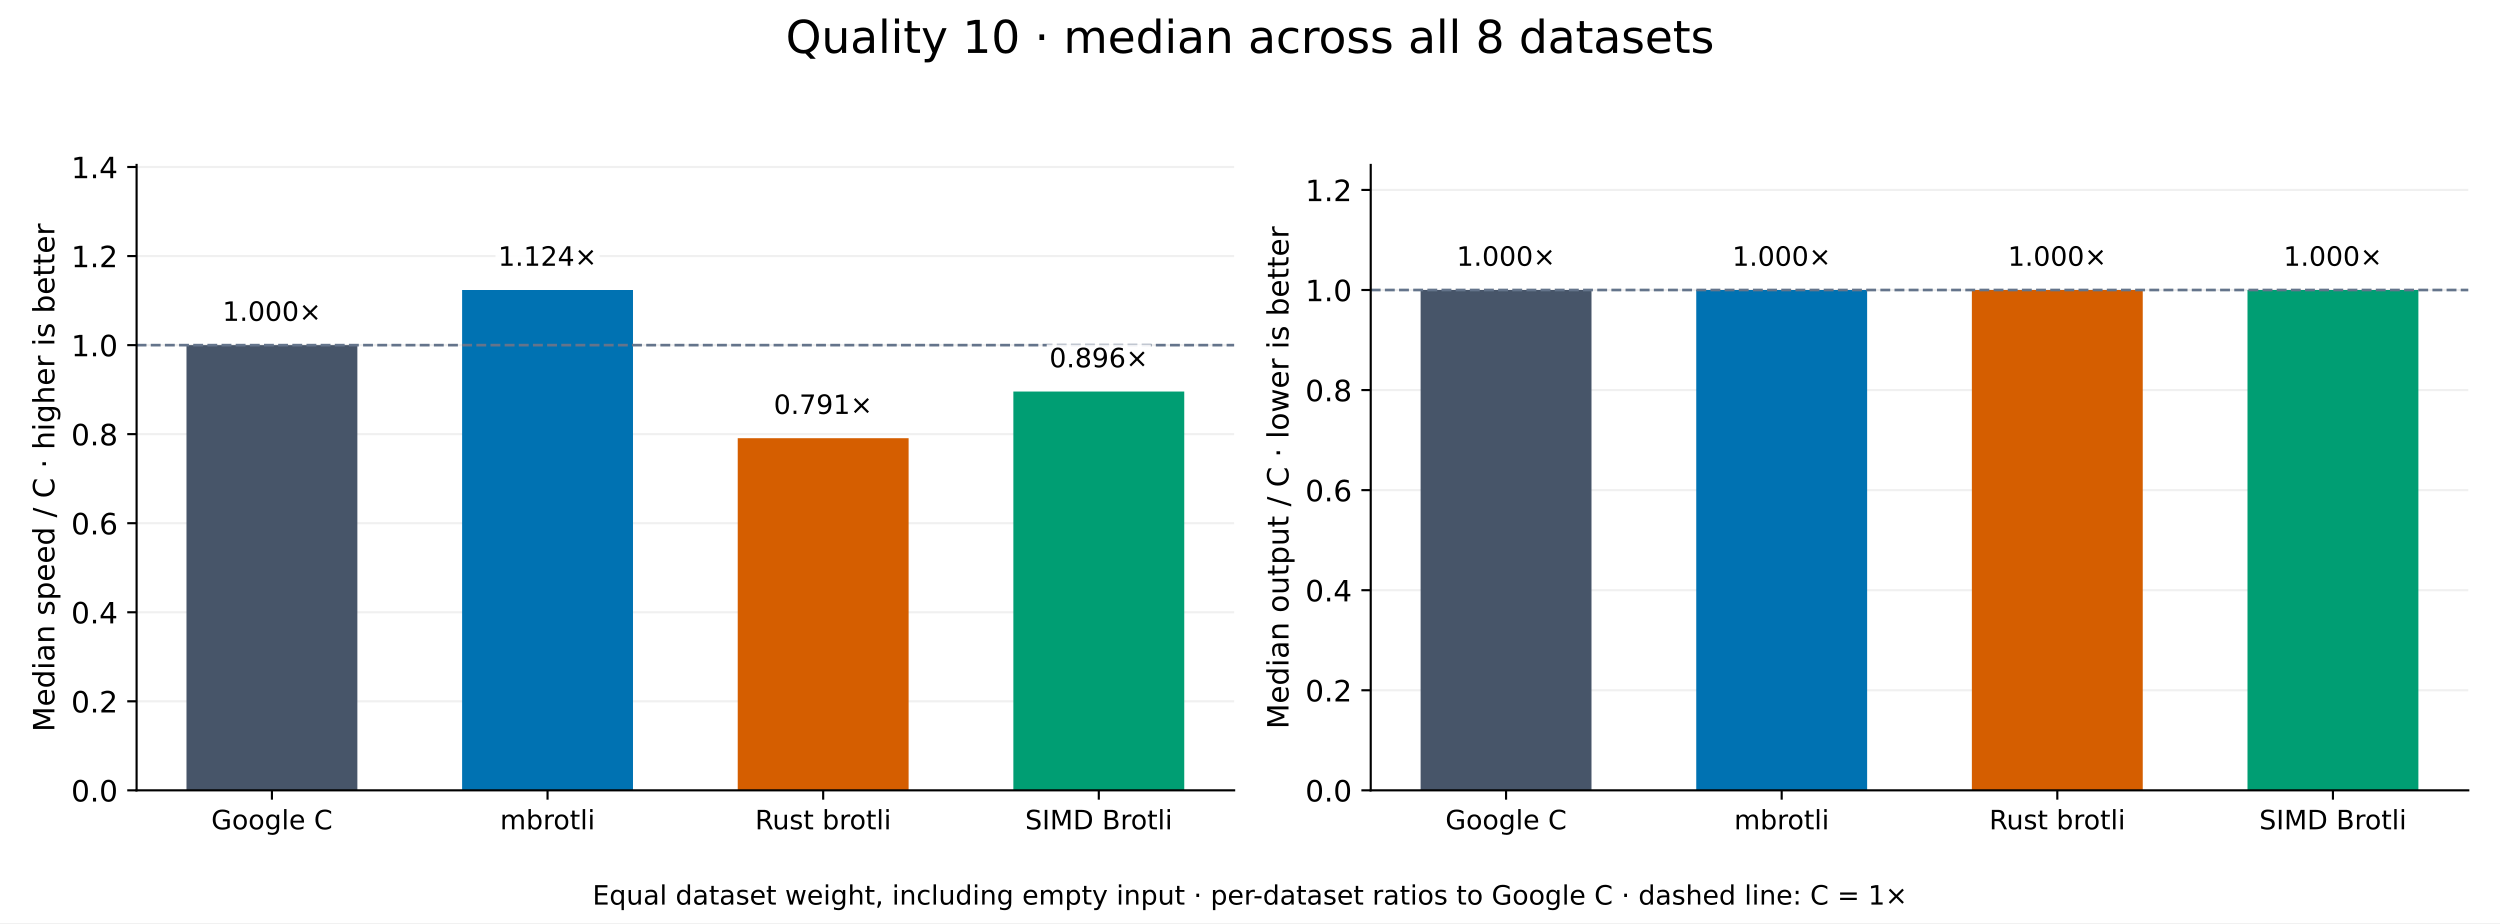
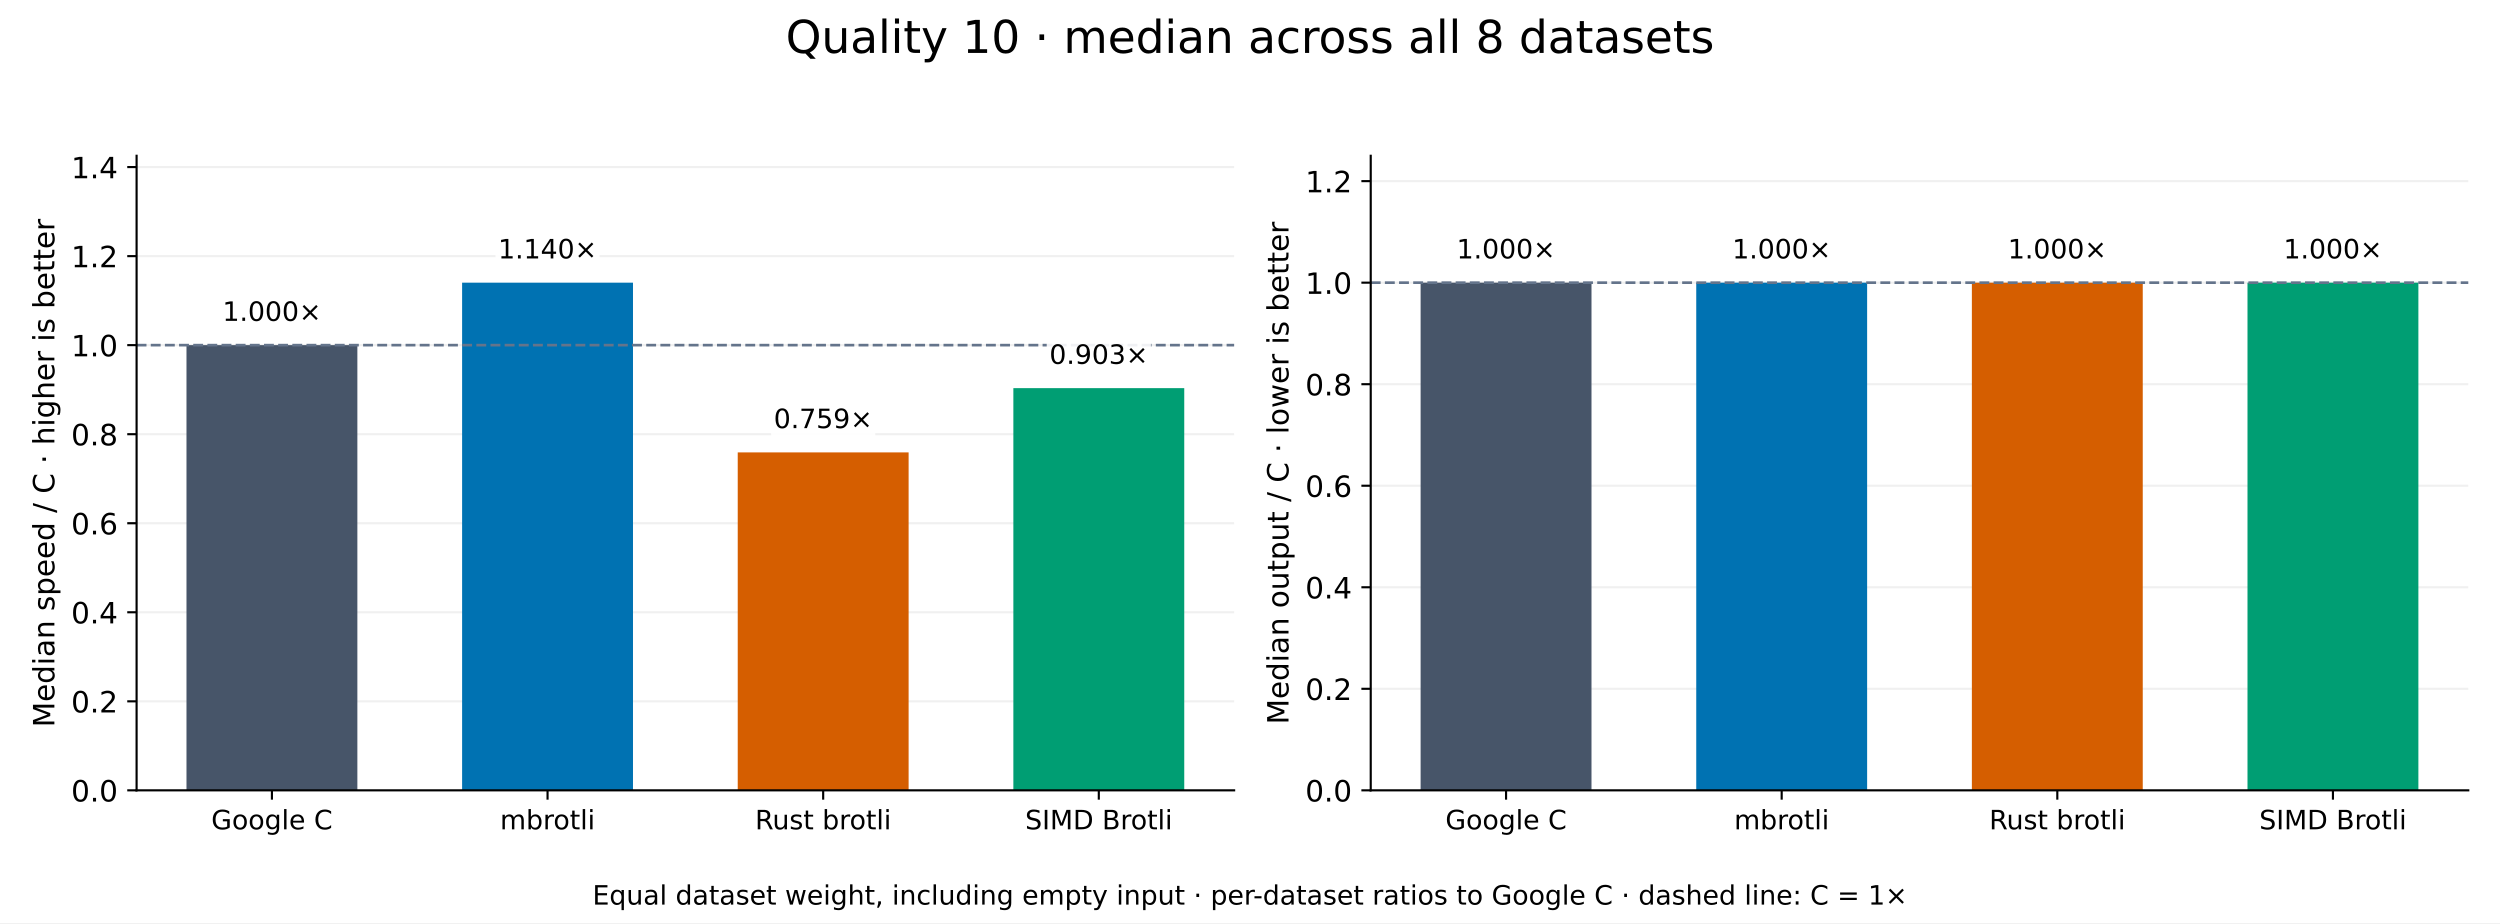
<svg xmlns="http://www.w3.org/2000/svg" xmlns:xlink="http://www.w3.org/1999/xlink" width="936pt" height="345.6pt" viewBox="0 0 936 345.6" version="1.1">
  <defs>
    <style type="text/css">*{stroke-linejoin: round; stroke-linecap: butt}</style>
  </defs>
  <g id="figure_1">
    <g id="patch_1">
      <path d="M 0 345.6 L 936 345.6 L 936 0 L 0 0 z " style="fill: #ffffff" />
    </g>
    <g id="axes_1">
      <g id="patch_2">
-         <path d="M 51.14 295.904 L 462.06 295.904 L 462.06 61.753 L 51.14 61.753 z " style="fill: #ffffff" />
+         <path d="M 51.14 295.904 L 462.06 295.904 L 462.06 58.32 L 51.14 58.32 z " style="fill: #ffffff" />
      </g>
      <g id="matplotlib.axis_1">
        <g id="xtick_1">
          <g id="line2d_1">
            <defs>
              <path id="m98f23d96c9" d="M 0 0 L 0 3.5 " style="stroke: #000000; stroke-width: 0.8" />
            </defs>
            <g>
              <use xlink:href="#m98f23d96c9" x="101.808" y="295.904" style="stroke: #000000; stroke-width: 0.8" />
            </g>
          </g>
          <g id="text_1">
            <text style="font-size: 10px; font-family: 'DejaVu Sans', 'Bitstream Vera Sans', 'Computer Modern Sans Serif', 'Lucida Grande', 'Verdana', 'Geneva', 'Lucid', 'Arial', 'Helvetica', 'Avant Garde', sans-serif; text-anchor: middle" x="101.808" y="310.502" transform="rotate(-0 101.8084 310.5024)">Google C</text>
          </g>
        </g>
        <g id="xtick_2">
          <g id="line2d_2">
            <g>
              <use xlink:href="#m98f23d96c9" x="205.003" y="295.904" style="stroke: #000000; stroke-width: 0.8" />
            </g>
          </g>
          <g id="text_2">
            <text style="font-size: 10px; font-family: 'DejaVu Sans', 'Bitstream Vera Sans', 'Computer Modern Sans Serif', 'Lucida Grande', 'Verdana', 'Geneva', 'Lucid', 'Arial', 'Helvetica', 'Avant Garde', sans-serif; text-anchor: middle" x="205.003" y="310.502" transform="rotate(-0 205.0028 310.5024)">mbrotli</text>
          </g>
        </g>
        <g id="xtick_3">
          <g id="line2d_3">
            <g>
              <use xlink:href="#m98f23d96c9" x="308.197" y="295.904" style="stroke: #000000; stroke-width: 0.8" />
            </g>
          </g>
          <g id="text_3">
            <text style="font-size: 10px; font-family: 'DejaVu Sans', 'Bitstream Vera Sans', 'Computer Modern Sans Serif', 'Lucida Grande', 'Verdana', 'Geneva', 'Lucid', 'Arial', 'Helvetica', 'Avant Garde', sans-serif; text-anchor: middle" x="308.197" y="310.502" transform="rotate(-0 308.1972 310.5024)">Rust brotli</text>
          </g>
        </g>
        <g id="xtick_4">
          <g id="line2d_4">
            <g>
              <use xlink:href="#m98f23d96c9" x="411.392" y="295.904" style="stroke: #000000; stroke-width: 0.8" />
            </g>
          </g>
          <g id="text_4">
            <text style="font-size: 10px; font-family: 'DejaVu Sans', 'Bitstream Vera Sans', 'Computer Modern Sans Serif', 'Lucida Grande', 'Verdana', 'Geneva', 'Lucid', 'Arial', 'Helvetica', 'Avant Garde', sans-serif; text-anchor: middle" x="411.392" y="310.502" transform="rotate(-0 411.3916 310.5024)">SIMD Brotli</text>
          </g>
        </g>
      </g>
      <g id="matplotlib.axis_2">
        <g id="ytick_1">
          <g id="line2d_5">
-             <path d="M 51.14 295.904 L 462.06 295.904 " clip-path="url(#p118f7af1b6)" style="fill: none; stroke: #b0b0b0; stroke-opacity: 0.18; stroke-width: 0.8; stroke-linecap: square" />
+             <path d="M 51.14 295.904 L 462.06 295.904 " clip-path="url(#p4ff7a56950)" style="fill: none; stroke: #b0b0b0; stroke-opacity: 0.18; stroke-width: 0.8; stroke-linecap: square" />
          </g>
          <g id="line2d_6">
            <defs>
              <path id="m8744dde736" d="M 0 0 L -3.5 0 " style="stroke: #000000; stroke-width: 0.8" />
            </defs>
            <g>
              <use xlink:href="#m8744dde736" x="51.14" y="295.904" style="stroke: #000000; stroke-width: 0.8" />
            </g>
          </g>
          <g id="text_5">
            <text style="font-size: 11px; font-family: 'DejaVu Sans', 'Bitstream Vera Sans', 'Computer Modern Sans Serif', 'Lucida Grande', 'Verdana', 'Geneva', 'Lucid', 'Arial', 'Helvetica', 'Avant Garde', sans-serif; text-anchor: end" x="44.14" y="300.083" transform="rotate(-0 44.14 300.0831)">0.0</text>
          </g>
        </g>
        <g id="ytick_2">
          <g id="line2d_7">
-             <path d="M 51.14 262.565 L 462.06 262.565 " clip-path="url(#p118f7af1b6)" style="fill: none; stroke: #b0b0b0; stroke-opacity: 0.18; stroke-width: 0.8; stroke-linecap: square" />
+             <path d="M 51.14 262.569 L 462.06 262.569 " clip-path="url(#p4ff7a56950)" style="fill: none; stroke: #b0b0b0; stroke-opacity: 0.18; stroke-width: 0.8; stroke-linecap: square" />
          </g>
          <g id="line2d_8">
            <g>
-               <use xlink:href="#m8744dde736" x="51.14" y="262.565" style="stroke: #000000; stroke-width: 0.8" />
+               <use xlink:href="#m8744dde736" x="51.14" y="262.569" style="stroke: #000000; stroke-width: 0.8" />
            </g>
          </g>
          <g id="text_6">
-             <text style="font-size: 11px; font-family: 'DejaVu Sans', 'Bitstream Vera Sans', 'Computer Modern Sans Serif', 'Lucida Grande', 'Verdana', 'Geneva', 'Lucid', 'Arial', 'Helvetica', 'Avant Garde', sans-serif; text-anchor: end" x="44.14" y="266.744" transform="rotate(-0 44.14 266.7445)">0.2</text>
+             <text style="font-size: 11px; font-family: 'DejaVu Sans', 'Bitstream Vera Sans', 'Computer Modern Sans Serif', 'Lucida Grande', 'Verdana', 'Geneva', 'Lucid', 'Arial', 'Helvetica', 'Avant Garde', sans-serif; text-anchor: end" x="44.14" y="266.748" transform="rotate(-0 44.14 266.7477)">0.2</text>
          </g>
        </g>
        <g id="ytick_3">
          <g id="line2d_9">
-             <path d="M 51.14 229.227 L 462.06 229.227 " clip-path="url(#p118f7af1b6)" style="fill: none; stroke: #b0b0b0; stroke-opacity: 0.18; stroke-width: 0.8; stroke-linecap: square" />
+             <path d="M 51.14 229.233 L 462.06 229.233 " clip-path="url(#p4ff7a56950)" style="fill: none; stroke: #b0b0b0; stroke-opacity: 0.18; stroke-width: 0.8; stroke-linecap: square" />
          </g>
          <g id="line2d_10">
            <g>
-               <use xlink:href="#m8744dde736" x="51.14" y="229.227" style="stroke: #000000; stroke-width: 0.8" />
+               <use xlink:href="#m8744dde736" x="51.14" y="229.233" style="stroke: #000000; stroke-width: 0.8" />
            </g>
          </g>
          <g id="text_7">
-             <text style="font-size: 11px; font-family: 'DejaVu Sans', 'Bitstream Vera Sans', 'Computer Modern Sans Serif', 'Lucida Grande', 'Verdana', 'Geneva', 'Lucid', 'Arial', 'Helvetica', 'Avant Garde', sans-serif; text-anchor: end" x="44.14" y="233.406" transform="rotate(-0 44.14 233.4058)">0.4</text>
+             <text style="font-size: 11px; font-family: 'DejaVu Sans', 'Bitstream Vera Sans', 'Computer Modern Sans Serif', 'Lucida Grande', 'Verdana', 'Geneva', 'Lucid', 'Arial', 'Helvetica', 'Avant Garde', sans-serif; text-anchor: end" x="44.14" y="233.412" transform="rotate(-0 44.14 233.4122)">0.4</text>
          </g>
        </g>
        <g id="ytick_4">
          <g id="line2d_11">
-             <path d="M 51.14 195.888 L 462.06 195.888 " clip-path="url(#p118f7af1b6)" style="fill: none; stroke: #b0b0b0; stroke-opacity: 0.18; stroke-width: 0.8; stroke-linecap: square" />
+             <path d="M 51.14 195.898 L 462.06 195.898 " clip-path="url(#p4ff7a56950)" style="fill: none; stroke: #b0b0b0; stroke-opacity: 0.18; stroke-width: 0.8; stroke-linecap: square" />
          </g>
          <g id="line2d_12">
            <g>
-               <use xlink:href="#m8744dde736" x="51.14" y="195.888" style="stroke: #000000; stroke-width: 0.8" />
+               <use xlink:href="#m8744dde736" x="51.14" y="195.898" style="stroke: #000000; stroke-width: 0.8" />
            </g>
          </g>
          <g id="text_8">
-             <text style="font-size: 11px; font-family: 'DejaVu Sans', 'Bitstream Vera Sans', 'Computer Modern Sans Serif', 'Lucida Grande', 'Verdana', 'Geneva', 'Lucid', 'Arial', 'Helvetica', 'Avant Garde', sans-serif; text-anchor: end" x="44.14" y="200.067" transform="rotate(-0 44.14 200.0672)">0.6</text>
+             <text style="font-size: 11px; font-family: 'DejaVu Sans', 'Bitstream Vera Sans', 'Computer Modern Sans Serif', 'Lucida Grande', 'Verdana', 'Geneva', 'Lucid', 'Arial', 'Helvetica', 'Avant Garde', sans-serif; text-anchor: end" x="44.14" y="200.077" transform="rotate(-0 44.14 200.0768)">0.6</text>
          </g>
        </g>
        <g id="ytick_5">
          <g id="line2d_13">
-             <path d="M 51.14 162.549 L 462.06 162.549 " clip-path="url(#p118f7af1b6)" style="fill: none; stroke: #b0b0b0; stroke-opacity: 0.18; stroke-width: 0.8; stroke-linecap: square" />
+             <path d="M 51.14 162.562 L 462.06 162.562 " clip-path="url(#p4ff7a56950)" style="fill: none; stroke: #b0b0b0; stroke-opacity: 0.18; stroke-width: 0.8; stroke-linecap: square" />
          </g>
          <g id="line2d_14">
            <g>
-               <use xlink:href="#m8744dde736" x="51.14" y="162.549" style="stroke: #000000; stroke-width: 0.8" />
+               <use xlink:href="#m8744dde736" x="51.14" y="162.562" style="stroke: #000000; stroke-width: 0.8" />
            </g>
          </g>
          <g id="text_9">
-             <text style="font-size: 11px; font-family: 'DejaVu Sans', 'Bitstream Vera Sans', 'Computer Modern Sans Serif', 'Lucida Grande', 'Verdana', 'Geneva', 'Lucid', 'Arial', 'Helvetica', 'Avant Garde', sans-serif; text-anchor: end" x="44.14" y="166.729" transform="rotate(-0 44.14 166.7285)">0.8</text>
+             <text style="font-size: 11px; font-family: 'DejaVu Sans', 'Bitstream Vera Sans', 'Computer Modern Sans Serif', 'Lucida Grande', 'Verdana', 'Geneva', 'Lucid', 'Arial', 'Helvetica', 'Avant Garde', sans-serif; text-anchor: end" x="44.14" y="166.741" transform="rotate(-0 44.14 166.7414)">0.8</text>
          </g>
        </g>
        <g id="ytick_6">
          <g id="line2d_15">
-             <path d="M 51.14 129.211 L 462.06 129.211 " clip-path="url(#p118f7af1b6)" style="fill: none; stroke: #b0b0b0; stroke-opacity: 0.18; stroke-width: 0.8; stroke-linecap: square" />
+             <path d="M 51.14 129.227 L 462.06 129.227 " clip-path="url(#p4ff7a56950)" style="fill: none; stroke: #b0b0b0; stroke-opacity: 0.18; stroke-width: 0.8; stroke-linecap: square" />
          </g>
          <g id="line2d_16">
            <g>
-               <use xlink:href="#m8744dde736" x="51.14" y="129.211" style="stroke: #000000; stroke-width: 0.8" />
+               <use xlink:href="#m8744dde736" x="51.14" y="129.227" style="stroke: #000000; stroke-width: 0.8" />
            </g>
          </g>
          <g id="text_10">
-             <text style="font-size: 11px; font-family: 'DejaVu Sans', 'Bitstream Vera Sans', 'Computer Modern Sans Serif', 'Lucida Grande', 'Verdana', 'Geneva', 'Lucid', 'Arial', 'Helvetica', 'Avant Garde', sans-serif; text-anchor: end" x="44.14" y="133.39" transform="rotate(-0 44.14 133.3899)">1.0</text>
+             <text style="font-size: 11px; font-family: 'DejaVu Sans', 'Bitstream Vera Sans', 'Computer Modern Sans Serif', 'Lucida Grande', 'Verdana', 'Geneva', 'Lucid', 'Arial', 'Helvetica', 'Avant Garde', sans-serif; text-anchor: end" x="44.14" y="133.406" transform="rotate(-0 44.14 133.4059)">1.0</text>
          </g>
        </g>
        <g id="ytick_7">
          <g id="line2d_17">
-             <path d="M 51.14 95.872 L 462.06 95.872 " clip-path="url(#p118f7af1b6)" style="fill: none; stroke: #b0b0b0; stroke-opacity: 0.18; stroke-width: 0.8; stroke-linecap: square" />
+             <path d="M 51.14 95.891 L 462.06 95.891 " clip-path="url(#p4ff7a56950)" style="fill: none; stroke: #b0b0b0; stroke-opacity: 0.18; stroke-width: 0.8; stroke-linecap: square" />
          </g>
          <g id="line2d_18">
            <g>
-               <use xlink:href="#m8744dde736" x="51.14" y="95.872" style="stroke: #000000; stroke-width: 0.8" />
+               <use xlink:href="#m8744dde736" x="51.14" y="95.891" style="stroke: #000000; stroke-width: 0.8" />
            </g>
          </g>
          <g id="text_11">
-             <text style="font-size: 11px; font-family: 'DejaVu Sans', 'Bitstream Vera Sans', 'Computer Modern Sans Serif', 'Lucida Grande', 'Verdana', 'Geneva', 'Lucid', 'Arial', 'Helvetica', 'Avant Garde', sans-serif; text-anchor: end" x="44.14" y="100.051" transform="rotate(-0 44.14 100.0512)">1.2</text>
+             <text style="font-size: 11px; font-family: 'DejaVu Sans', 'Bitstream Vera Sans', 'Computer Modern Sans Serif', 'Lucida Grande', 'Verdana', 'Geneva', 'Lucid', 'Arial', 'Helvetica', 'Avant Garde', sans-serif; text-anchor: end" x="44.14" y="100.07" transform="rotate(-0 44.14 100.0705)">1.2</text>
          </g>
        </g>
        <g id="ytick_8">
          <g id="line2d_19">
-             <path d="M 51.14 62.533 L 462.06 62.533 " clip-path="url(#p118f7af1b6)" style="fill: none; stroke: #b0b0b0; stroke-opacity: 0.18; stroke-width: 0.8; stroke-linecap: square" />
+             <path d="M 51.14 62.556 L 462.06 62.556 " clip-path="url(#p4ff7a56950)" style="fill: none; stroke: #b0b0b0; stroke-opacity: 0.18; stroke-width: 0.8; stroke-linecap: square" />
          </g>
          <g id="line2d_20">
            <g>
-               <use xlink:href="#m8744dde736" x="51.14" y="62.533" style="stroke: #000000; stroke-width: 0.8" />
+               <use xlink:href="#m8744dde736" x="51.14" y="62.556" style="stroke: #000000; stroke-width: 0.8" />
            </g>
          </g>
          <g id="text_12">
-             <text style="font-size: 11px; font-family: 'DejaVu Sans', 'Bitstream Vera Sans', 'Computer Modern Sans Serif', 'Lucida Grande', 'Verdana', 'Geneva', 'Lucid', 'Arial', 'Helvetica', 'Avant Garde', sans-serif; text-anchor: end" x="44.14" y="66.713" transform="rotate(-0 44.14 66.71257)">1.4</text>
+             <text style="font-size: 11px; font-family: 'DejaVu Sans', 'Bitstream Vera Sans', 'Computer Modern Sans Serif', 'Lucida Grande', 'Verdana', 'Geneva', 'Lucid', 'Arial', 'Helvetica', 'Avant Garde', sans-serif; text-anchor: end" x="44.14" y="66.735" transform="rotate(-0 44.14 66.73501)">1.4</text>
          </g>
        </g>
        <g id="text_13">
-           <text style="font-size: 11px; font-family: 'DejaVu Sans', 'Bitstream Vera Sans', 'Computer Modern Sans Serif', 'Lucida Grande', 'Verdana', 'Geneva', 'Lucid', 'Arial', 'Helvetica', 'Avant Garde', sans-serif; text-anchor: middle" x="20.359" y="178.828" transform="rotate(-90 20.35891 178.8284)">Median speed / C · higher is better</text>
+           <text style="font-size: 11px; font-family: 'DejaVu Sans', 'Bitstream Vera Sans', 'Computer Modern Sans Serif', 'Lucida Grande', 'Verdana', 'Geneva', 'Lucid', 'Arial', 'Helvetica', 'Avant Garde', sans-serif; text-anchor: middle" x="20.359" y="177.112" transform="rotate(-90 20.35891 177.112)">Median speed / C · higher is better</text>
        </g>
      </g>
      <g id="patch_3">
-         <path d="M 69.818 295.904 L 133.799 295.904 L 133.799 129.211 L 69.818 129.211 z " clip-path="url(#p118f7af1b6)" style="fill: #475569" />
+         <path d="M 69.818 295.904 L 133.799 295.904 L 133.799 129.227 L 69.818 129.227 z " clip-path="url(#p4ff7a56950)" style="fill: #475569" />
      </g>
      <g id="patch_4">
-         <path d="M 173.013 295.904 L 236.993 295.904 L 236.993 108.583 L 173.013 108.583 z " clip-path="url(#p118f7af1b6)" style="fill: #0072b2" />
+         <path d="M 173.013 295.904 L 236.993 295.904 L 236.993 105.837 L 173.013 105.837 z " clip-path="url(#p4ff7a56950)" style="fill: #0072b2" />
      </g>
      <g id="patch_5">
-         <path d="M 276.207 295.904 L 340.187 295.904 L 340.187 164.068 L 276.207 164.068 z " clip-path="url(#p118f7af1b6)" style="fill: #d55e00" />
+         <path d="M 276.207 295.904 L 340.187 295.904 L 340.187 169.374 L 276.207 169.374 z " clip-path="url(#p4ff7a56950)" style="fill: #d55e00" />
      </g>
      <g id="patch_6">
-         <path d="M 379.401 295.904 L 443.382 295.904 L 443.382 146.598 L 379.401 146.598 z " clip-path="url(#p118f7af1b6)" style="fill: #009e73" />
+         <path d="M 379.401 295.904 L 443.382 295.904 L 443.382 145.321 L 379.401 145.321 z " clip-path="url(#p4ff7a56950)" style="fill: #009e73" />
      </g>
      <g id="line2d_21">
-         <path d="M 51.14 129.211 L 462.06 129.211 " clip-path="url(#p118f7af1b6)" style="fill: none; stroke-dasharray: 3.7,1.6; stroke-dashoffset: 0; stroke: #64748b" />
+         <path d="M 51.14 129.227 L 462.06 129.227 " clip-path="url(#p4ff7a56950)" style="fill: none; stroke-dasharray: 3.7,1.6; stroke-dashoffset: 0; stroke: #64748b" />
      </g>
      <g id="patch_7">
-         <path d="M 51.14 295.904 L 51.14 61.753 " style="fill: none; stroke: #000000; stroke-width: 0.8; stroke-linejoin: miter; stroke-linecap: square" />
+         <path d="M 51.14 295.904 L 51.14 58.32 " style="fill: none; stroke: #000000; stroke-width: 0.8; stroke-linejoin: miter; stroke-linecap: square" />
      </g>
      <g id="patch_8">
        <path d="M 51.14 295.904 L 462.06 295.904 " style="fill: none; stroke: #000000; stroke-width: 0.8; stroke-linejoin: miter; stroke-linecap: square" />
      </g>
      <g id="text_14">
        <g id="patch_9">
-           <path d="M 82.305 123.211 L 121.312 123.211 L 121.312 111.533 L 82.305 111.533 z " style="fill: #ffffff; opacity: 0.9" />
-         </g>
-         <text style="font-size: 10px; font-family: 'DejaVu Sans', 'Bitstream Vera Sans', 'Computer Modern Sans Serif', 'Lucida Grande', 'Verdana', 'Geneva', 'Lucid', 'Arial', 'Helvetica', 'Avant Garde', sans-serif; text-anchor: middle" x="101.808" y="120.131" transform="rotate(-0 101.8084 120.1311)">1.000×</text>
+           <path d="M 82.305 123.227 L 121.312 123.227 L 121.312 111.549 L 82.305 111.549 z " style="fill: #ffffff; opacity: 0.9" />
+         </g>
+         <text style="font-size: 10px; font-family: 'DejaVu Sans', 'Bitstream Vera Sans', 'Computer Modern Sans Serif', 'Lucida Grande', 'Verdana', 'Geneva', 'Lucid', 'Arial', 'Helvetica', 'Avant Garde', sans-serif; text-anchor: middle" x="101.808" y="120.147" transform="rotate(-0 101.8084 120.1471)">1.000×</text>
      </g>
      <g id="text_15">
        <g id="patch_10">
-           <path d="M 185.499 102.583 L 224.507 102.583 L 224.507 90.905 L 185.499 90.905 z " style="fill: #ffffff; opacity: 0.9" />
-         </g>
-         <text style="font-size: 10px; font-family: 'DejaVu Sans', 'Bitstream Vera Sans', 'Computer Modern Sans Serif', 'Lucida Grande', 'Verdana', 'Geneva', 'Lucid', 'Arial', 'Helvetica', 'Avant Garde', sans-serif; text-anchor: middle" x="205.003" y="99.503" transform="rotate(-0 205.0028 99.50327)">1.124×</text>
+           <path d="M 185.499 99.837 L 224.507 99.837 L 224.507 88.159 L 185.499 88.159 z " style="fill: #ffffff; opacity: 0.9" />
+         </g>
+         <text style="font-size: 10px; font-family: 'DejaVu Sans', 'Bitstream Vera Sans', 'Computer Modern Sans Serif', 'Lucida Grande', 'Verdana', 'Geneva', 'Lucid', 'Arial', 'Helvetica', 'Avant Garde', sans-serif; text-anchor: middle" x="205.003" y="96.757" transform="rotate(-0 205.0028 96.75711)">1.140×</text>
      </g>
      <g id="text_16">
        <g id="patch_11">
-           <path d="M 288.693 158.068 L 327.701 158.068 L 327.701 146.39 L 288.693 146.39 z " style="fill: #ffffff; opacity: 0.9" />
-         </g>
-         <text style="font-size: 10px; font-family: 'DejaVu Sans', 'Bitstream Vera Sans', 'Computer Modern Sans Serif', 'Lucida Grande', 'Verdana', 'Geneva', 'Lucid', 'Arial', 'Helvetica', 'Avant Garde', sans-serif; text-anchor: middle" x="308.197" y="154.989" transform="rotate(-0 308.1972 154.9885)">0.791×</text>
+           <path d="M 288.693 163.374 L 327.701 163.374 L 327.701 151.696 L 288.693 151.696 z " style="fill: #ffffff; opacity: 0.9" />
+         </g>
+         <text style="font-size: 10px; font-family: 'DejaVu Sans', 'Bitstream Vera Sans', 'Computer Modern Sans Serif', 'Lucida Grande', 'Verdana', 'Geneva', 'Lucid', 'Arial', 'Helvetica', 'Avant Garde', sans-serif; text-anchor: middle" x="308.197" y="160.294" transform="rotate(-0 308.1972 160.294)">0.759×</text>
      </g>
      <g id="text_17">
        <g id="patch_12">
-           <path d="M 391.888 140.598 L 430.895 140.598 L 430.895 128.92 L 391.888 128.92 z " style="fill: #ffffff; opacity: 0.9" />
-         </g>
-         <text style="font-size: 10px; font-family: 'DejaVu Sans', 'Bitstream Vera Sans', 'Computer Modern Sans Serif', 'Lucida Grande', 'Verdana', 'Geneva', 'Lucid', 'Arial', 'Helvetica', 'Avant Garde', sans-serif; text-anchor: middle" x="411.392" y="137.519" transform="rotate(-0 411.3916 137.5185)">0.896×</text>
+           <path d="M 391.888 139.321 L 430.895 139.321 L 430.895 127.643 L 391.888 127.643 z " style="fill: #ffffff; opacity: 0.9" />
+         </g>
+         <text style="font-size: 10px; font-family: 'DejaVu Sans', 'Bitstream Vera Sans', 'Computer Modern Sans Serif', 'Lucida Grande', 'Verdana', 'Geneva', 'Lucid', 'Arial', 'Helvetica', 'Avant Garde', sans-serif; text-anchor: middle" x="411.392" y="136.242" transform="rotate(-0 411.3916 136.2417)">0.903×</text>
      </g>
    </g>
    <g id="axes_2">
      <g id="patch_13">
-         <path d="M 513.2 295.904 L 924.12 295.904 L 924.12 61.753 L 513.2 61.753 z " style="fill: #ffffff" />
+         <path d="M 513.2 295.904 L 924.12 295.904 L 924.12 58.32 L 513.2 58.32 z " style="fill: #ffffff" />
      </g>
      <g id="matplotlib.axis_3">
        <g id="xtick_5">
          <g id="line2d_22">
            <g>
              <use xlink:href="#m98f23d96c9" x="563.868" y="295.904" style="stroke: #000000; stroke-width: 0.8" />
            </g>
          </g>
          <g id="text_18">
            <text style="font-size: 10px; font-family: 'DejaVu Sans', 'Bitstream Vera Sans', 'Computer Modern Sans Serif', 'Lucida Grande', 'Verdana', 'Geneva', 'Lucid', 'Arial', 'Helvetica', 'Avant Garde', sans-serif; text-anchor: middle" x="563.868" y="310.502" transform="rotate(-0 563.8684 310.5024)">Google C</text>
          </g>
        </g>
        <g id="xtick_6">
          <g id="line2d_23">
            <g>
              <use xlink:href="#m98f23d96c9" x="667.063" y="295.904" style="stroke: #000000; stroke-width: 0.8" />
            </g>
          </g>
          <g id="text_19">
            <text style="font-size: 10px; font-family: 'DejaVu Sans', 'Bitstream Vera Sans', 'Computer Modern Sans Serif', 'Lucida Grande', 'Verdana', 'Geneva', 'Lucid', 'Arial', 'Helvetica', 'Avant Garde', sans-serif; text-anchor: middle" x="667.063" y="310.502" transform="rotate(-0 667.0628 310.5024)">mbrotli</text>
          </g>
        </g>
        <g id="xtick_7">
          <g id="line2d_24">
            <g>
              <use xlink:href="#m98f23d96c9" x="770.257" y="295.904" style="stroke: #000000; stroke-width: 0.8" />
            </g>
          </g>
          <g id="text_20">
            <text style="font-size: 10px; font-family: 'DejaVu Sans', 'Bitstream Vera Sans', 'Computer Modern Sans Serif', 'Lucida Grande', 'Verdana', 'Geneva', 'Lucid', 'Arial', 'Helvetica', 'Avant Garde', sans-serif; text-anchor: middle" x="770.257" y="310.502" transform="rotate(-0 770.2572 310.5024)">Rust brotli</text>
          </g>
        </g>
        <g id="xtick_8">
          <g id="line2d_25">
            <g>
              <use xlink:href="#m98f23d96c9" x="873.452" y="295.904" style="stroke: #000000; stroke-width: 0.8" />
            </g>
          </g>
          <g id="text_21">
            <text style="font-size: 10px; font-family: 'DejaVu Sans', 'Bitstream Vera Sans', 'Computer Modern Sans Serif', 'Lucida Grande', 'Verdana', 'Geneva', 'Lucid', 'Arial', 'Helvetica', 'Avant Garde', sans-serif; text-anchor: middle" x="873.452" y="310.502" transform="rotate(-0 873.4516 310.5024)">SIMD Brotli</text>
          </g>
        </g>
      </g>
      <g id="matplotlib.axis_4">
        <g id="ytick_9">
          <g id="line2d_26">
-             <path d="M 513.2 295.904 L 924.12 295.904 " clip-path="url(#p3dc6771374)" style="fill: none; stroke: #b0b0b0; stroke-opacity: 0.18; stroke-width: 0.8; stroke-linecap: square" />
+             <path d="M 513.2 295.904 L 924.12 295.904 " clip-path="url(#p8cae6530a7)" style="fill: none; stroke: #b0b0b0; stroke-opacity: 0.18; stroke-width: 0.8; stroke-linecap: square" />
          </g>
          <g id="line2d_27">
            <g>
              <use xlink:href="#m8744dde736" x="513.2" y="295.904" style="stroke: #000000; stroke-width: 0.8" />
            </g>
          </g>
          <g id="text_22">
            <text style="font-size: 11px; font-family: 'DejaVu Sans', 'Bitstream Vera Sans', 'Computer Modern Sans Serif', 'Lucida Grande', 'Verdana', 'Geneva', 'Lucid', 'Arial', 'Helvetica', 'Avant Garde', sans-serif; text-anchor: end" x="506.2" y="300.083" transform="rotate(-0 506.2 300.0831)">0.0</text>
          </g>
        </g>
        <g id="ytick_10">
          <g id="line2d_28">
-             <path d="M 513.2 258.44 L 924.12 258.44 " clip-path="url(#p3dc6771374)" style="fill: none; stroke: #b0b0b0; stroke-opacity: 0.18; stroke-width: 0.8; stroke-linecap: square" />
+             <path d="M 513.2 257.891 L 924.12 257.891 " clip-path="url(#p8cae6530a7)" style="fill: none; stroke: #b0b0b0; stroke-opacity: 0.18; stroke-width: 0.8; stroke-linecap: square" />
          </g>
          <g id="line2d_29">
            <g>
-               <use xlink:href="#m8744dde736" x="513.2" y="258.44" style="stroke: #000000; stroke-width: 0.8" />
+               <use xlink:href="#m8744dde736" x="513.2" y="257.891" style="stroke: #000000; stroke-width: 0.8" />
            </g>
          </g>
          <g id="text_23">
-             <text style="font-size: 11px; font-family: 'DejaVu Sans', 'Bitstream Vera Sans', 'Computer Modern Sans Serif', 'Lucida Grande', 'Verdana', 'Geneva', 'Lucid', 'Arial', 'Helvetica', 'Avant Garde', sans-serif; text-anchor: end" x="506.2" y="262.619" transform="rotate(-0 506.2 262.6189)">0.2</text>
+             <text style="font-size: 11px; font-family: 'DejaVu Sans', 'Bitstream Vera Sans', 'Computer Modern Sans Serif', 'Lucida Grande', 'Verdana', 'Geneva', 'Lucid', 'Arial', 'Helvetica', 'Avant Garde', sans-serif; text-anchor: end" x="506.2" y="262.07" transform="rotate(-0 506.2 262.0697)">0.2</text>
          </g>
        </g>
        <g id="ytick_11">
          <g id="line2d_30">
-             <path d="M 513.2 220.976 L 924.12 220.976 " clip-path="url(#p3dc6771374)" style="fill: none; stroke: #b0b0b0; stroke-opacity: 0.18; stroke-width: 0.8; stroke-linecap: square" />
+             <path d="M 513.2 219.877 L 924.12 219.877 " clip-path="url(#p8cae6530a7)" style="fill: none; stroke: #b0b0b0; stroke-opacity: 0.18; stroke-width: 0.8; stroke-linecap: square" />
          </g>
          <g id="line2d_31">
            <g>
-               <use xlink:href="#m8744dde736" x="513.2" y="220.976" style="stroke: #000000; stroke-width: 0.8" />
+               <use xlink:href="#m8744dde736" x="513.2" y="219.877" style="stroke: #000000; stroke-width: 0.8" />
            </g>
          </g>
          <g id="text_24">
-             <text style="font-size: 11px; font-family: 'DejaVu Sans', 'Bitstream Vera Sans', 'Computer Modern Sans Serif', 'Lucida Grande', 'Verdana', 'Geneva', 'Lucid', 'Arial', 'Helvetica', 'Avant Garde', sans-serif; text-anchor: end" x="506.2" y="225.155" transform="rotate(-0 506.2 225.1547)">0.4</text>
+             <text style="font-size: 11px; font-family: 'DejaVu Sans', 'Bitstream Vera Sans', 'Computer Modern Sans Serif', 'Lucida Grande', 'Verdana', 'Geneva', 'Lucid', 'Arial', 'Helvetica', 'Avant Garde', sans-serif; text-anchor: end" x="506.2" y="224.056" transform="rotate(-0 506.2 224.0563)">0.4</text>
          </g>
        </g>
        <g id="ytick_12">
          <g id="line2d_32">
-             <path d="M 513.2 183.511 L 924.12 183.511 " clip-path="url(#p3dc6771374)" style="fill: none; stroke: #b0b0b0; stroke-opacity: 0.18; stroke-width: 0.8; stroke-linecap: square" />
+             <path d="M 513.2 181.864 L 924.12 181.864 " clip-path="url(#p8cae6530a7)" style="fill: none; stroke: #b0b0b0; stroke-opacity: 0.18; stroke-width: 0.8; stroke-linecap: square" />
          </g>
          <g id="line2d_33">
            <g>
-               <use xlink:href="#m8744dde736" x="513.2" y="183.511" style="stroke: #000000; stroke-width: 0.8" />
+               <use xlink:href="#m8744dde736" x="513.2" y="181.864" style="stroke: #000000; stroke-width: 0.8" />
            </g>
          </g>
          <g id="text_25">
-             <text style="font-size: 11px; font-family: 'DejaVu Sans', 'Bitstream Vera Sans', 'Computer Modern Sans Serif', 'Lucida Grande', 'Verdana', 'Geneva', 'Lucid', 'Arial', 'Helvetica', 'Avant Garde', sans-serif; text-anchor: end" x="506.2" y="187.691" transform="rotate(-0 506.2 187.6905)">0.6</text>
+             <text style="font-size: 11px; font-family: 'DejaVu Sans', 'Bitstream Vera Sans', 'Computer Modern Sans Serif', 'Lucida Grande', 'Verdana', 'Geneva', 'Lucid', 'Arial', 'Helvetica', 'Avant Garde', sans-serif; text-anchor: end" x="506.2" y="186.043" transform="rotate(-0 506.2 186.0428)">0.6</text>
          </g>
        </g>
        <g id="ytick_13">
          <g id="line2d_34">
-             <path d="M 513.2 146.047 L 924.12 146.047 " clip-path="url(#p3dc6771374)" style="fill: none; stroke: #b0b0b0; stroke-opacity: 0.18; stroke-width: 0.8; stroke-linecap: square" />
+             <path d="M 513.2 143.85 L 924.12 143.85 " clip-path="url(#p8cae6530a7)" style="fill: none; stroke: #b0b0b0; stroke-opacity: 0.18; stroke-width: 0.8; stroke-linecap: square" />
          </g>
          <g id="line2d_35">
            <g>
-               <use xlink:href="#m8744dde736" x="513.2" y="146.047" style="stroke: #000000; stroke-width: 0.8" />
+               <use xlink:href="#m8744dde736" x="513.2" y="143.85" style="stroke: #000000; stroke-width: 0.8" />
            </g>
          </g>
          <g id="text_26">
-             <text style="font-size: 11px; font-family: 'DejaVu Sans', 'Bitstream Vera Sans', 'Computer Modern Sans Serif', 'Lucida Grande', 'Verdana', 'Geneva', 'Lucid', 'Arial', 'Helvetica', 'Avant Garde', sans-serif; text-anchor: end" x="506.2" y="150.226" transform="rotate(-0 506.2 150.2263)">0.8</text>
+             <text style="font-size: 11px; font-family: 'DejaVu Sans', 'Bitstream Vera Sans', 'Computer Modern Sans Serif', 'Lucida Grande', 'Verdana', 'Geneva', 'Lucid', 'Arial', 'Helvetica', 'Avant Garde', sans-serif; text-anchor: end" x="506.2" y="148.029" transform="rotate(-0 506.2 148.0294)">0.8</text>
          </g>
        </g>
        <g id="ytick_14">
          <g id="line2d_36">
-             <path d="M 513.2 108.583 L 924.12 108.583 " clip-path="url(#p3dc6771374)" style="fill: none; stroke: #b0b0b0; stroke-opacity: 0.18; stroke-width: 0.8; stroke-linecap: square" />
+             <path d="M 513.2 105.837 L 924.12 105.837 " clip-path="url(#p8cae6530a7)" style="fill: none; stroke: #b0b0b0; stroke-opacity: 0.18; stroke-width: 0.8; stroke-linecap: square" />
          </g>
          <g id="line2d_37">
            <g>
-               <use xlink:href="#m8744dde736" x="513.2" y="108.583" style="stroke: #000000; stroke-width: 0.8" />
+               <use xlink:href="#m8744dde736" x="513.2" y="105.837" style="stroke: #000000; stroke-width: 0.8" />
            </g>
          </g>
          <g id="text_27">
-             <text style="font-size: 11px; font-family: 'DejaVu Sans', 'Bitstream Vera Sans', 'Computer Modern Sans Serif', 'Lucida Grande', 'Verdana', 'Geneva', 'Lucid', 'Arial', 'Helvetica', 'Avant Garde', sans-serif; text-anchor: end" x="506.2" y="112.762" transform="rotate(-0 506.2 112.7621)">1.0</text>
+             <text style="font-size: 11px; font-family: 'DejaVu Sans', 'Bitstream Vera Sans', 'Computer Modern Sans Serif', 'Lucida Grande', 'Verdana', 'Geneva', 'Lucid', 'Arial', 'Helvetica', 'Avant Garde', sans-serif; text-anchor: end" x="506.2" y="110.016" transform="rotate(-0 506.2 110.0159)">1.0</text>
          </g>
        </g>
        <g id="ytick_15">
          <g id="line2d_38">
-             <path d="M 513.2 71.119 L 924.12 71.119 " clip-path="url(#p3dc6771374)" style="fill: none; stroke: #b0b0b0; stroke-opacity: 0.18; stroke-width: 0.8; stroke-linecap: square" />
+             <path d="M 513.2 67.823 L 924.12 67.823 " clip-path="url(#p8cae6530a7)" style="fill: none; stroke: #b0b0b0; stroke-opacity: 0.18; stroke-width: 0.8; stroke-linecap: square" />
          </g>
          <g id="line2d_39">
            <g>
-               <use xlink:href="#m8744dde736" x="513.2" y="71.119" style="stroke: #000000; stroke-width: 0.8" />
+               <use xlink:href="#m8744dde736" x="513.2" y="67.823" style="stroke: #000000; stroke-width: 0.8" />
            </g>
          </g>
          <g id="text_28">
-             <text style="font-size: 11px; font-family: 'DejaVu Sans', 'Bitstream Vera Sans', 'Computer Modern Sans Serif', 'Lucida Grande', 'Verdana', 'Geneva', 'Lucid', 'Arial', 'Helvetica', 'Avant Garde', sans-serif; text-anchor: end" x="506.2" y="75.298" transform="rotate(-0 506.2 75.29789)">1.2</text>
+             <text style="font-size: 11px; font-family: 'DejaVu Sans', 'Bitstream Vera Sans', 'Computer Modern Sans Serif', 'Lucida Grande', 'Verdana', 'Geneva', 'Lucid', 'Arial', 'Helvetica', 'Avant Garde', sans-serif; text-anchor: end" x="506.2" y="72.003" transform="rotate(-0 506.2 72.0025)">1.2</text>
          </g>
        </g>
        <g id="text_29">
-           <text style="font-size: 11px; font-family: 'DejaVu Sans', 'Bitstream Vera Sans', 'Computer Modern Sans Serif', 'Lucida Grande', 'Verdana', 'Geneva', 'Lucid', 'Arial', 'Helvetica', 'Avant Garde', sans-serif; text-anchor: middle" x="482.419" y="178.828" transform="rotate(-90 482.4189 178.8284)">Median output / C · lower is better</text>
+           <text style="font-size: 11px; font-family: 'DejaVu Sans', 'Bitstream Vera Sans', 'Computer Modern Sans Serif', 'Lucida Grande', 'Verdana', 'Geneva', 'Lucid', 'Arial', 'Helvetica', 'Avant Garde', sans-serif; text-anchor: middle" x="482.419" y="177.112" transform="rotate(-90 482.4189 177.112)">Median output / C · lower is better</text>
        </g>
      </g>
      <g id="patch_14">
-         <path d="M 531.878 295.904 L 595.859 295.904 L 595.859 108.583 L 531.878 108.583 z " clip-path="url(#p3dc6771374)" style="fill: #475569" />
+         <path d="M 531.878 295.904 L 595.859 295.904 L 595.859 105.837 L 531.878 105.837 z " clip-path="url(#p8cae6530a7)" style="fill: #475569" />
      </g>
      <g id="patch_15">
-         <path d="M 635.073 295.904 L 699.053 295.904 L 699.053 108.583 L 635.073 108.583 z " clip-path="url(#p3dc6771374)" style="fill: #0072b2" />
+         <path d="M 635.073 295.904 L 699.053 295.904 L 699.053 105.837 L 635.073 105.837 z " clip-path="url(#p8cae6530a7)" style="fill: #0072b2" />
      </g>
      <g id="patch_16">
-         <path d="M 738.267 295.904 L 802.247 295.904 L 802.247 108.583 L 738.267 108.583 z " clip-path="url(#p3dc6771374)" style="fill: #d55e00" />
+         <path d="M 738.267 295.904 L 802.247 295.904 L 802.247 105.837 L 738.267 105.837 z " clip-path="url(#p8cae6530a7)" style="fill: #d55e00" />
      </g>
      <g id="patch_17">
-         <path d="M 841.461 295.904 L 905.442 295.904 L 905.442 108.583 L 841.461 108.583 z " clip-path="url(#p3dc6771374)" style="fill: #009e73" />
+         <path d="M 841.461 295.904 L 905.442 295.904 L 905.442 105.837 L 841.461 105.837 z " clip-path="url(#p8cae6530a7)" style="fill: #009e73" />
      </g>
      <g id="line2d_40">
-         <path d="M 513.2 108.583 L 924.12 108.583 " clip-path="url(#p3dc6771374)" style="fill: none; stroke-dasharray: 3.7,1.6; stroke-dashoffset: 0; stroke: #64748b" />
+         <path d="M 513.2 105.837 L 924.12 105.837 " clip-path="url(#p8cae6530a7)" style="fill: none; stroke-dasharray: 3.7,1.6; stroke-dashoffset: 0; stroke: #64748b" />
      </g>
      <g id="patch_18">
-         <path d="M 513.2 295.904 L 513.2 61.753 " style="fill: none; stroke: #000000; stroke-width: 0.8; stroke-linejoin: miter; stroke-linecap: square" />
+         <path d="M 513.2 295.904 L 513.2 58.32 " style="fill: none; stroke: #000000; stroke-width: 0.8; stroke-linejoin: miter; stroke-linecap: square" />
      </g>
      <g id="patch_19">
        <path d="M 513.2 295.904 L 924.12 295.904 " style="fill: none; stroke: #000000; stroke-width: 0.8; stroke-linejoin: miter; stroke-linecap: square" />
      </g>
      <g id="text_30">
        <g id="patch_20">
-           <path d="M 544.365 102.583 L 583.372 102.583 L 583.372 90.905 L 544.365 90.905 z " style="fill: #ffffff; opacity: 0.9" />
-         </g>
-         <text style="font-size: 10px; font-family: 'DejaVu Sans', 'Bitstream Vera Sans', 'Computer Modern Sans Serif', 'Lucida Grande', 'Verdana', 'Geneva', 'Lucid', 'Arial', 'Helvetica', 'Avant Garde', sans-serif; text-anchor: middle" x="563.868" y="99.503" transform="rotate(-0 563.8684 99.50327)">1.000×</text>
+           <path d="M 544.365 99.837 L 583.372 99.837 L 583.372 88.159 L 544.365 88.159 z " style="fill: #ffffff; opacity: 0.9" />
+         </g>
+         <text style="font-size: 10px; font-family: 'DejaVu Sans', 'Bitstream Vera Sans', 'Computer Modern Sans Serif', 'Lucida Grande', 'Verdana', 'Geneva', 'Lucid', 'Arial', 'Helvetica', 'Avant Garde', sans-serif; text-anchor: middle" x="563.868" y="96.757" transform="rotate(-0 563.8684 96.75711)">1.000×</text>
      </g>
      <g id="text_31">
        <g id="patch_21">
-           <path d="M 647.559 102.583 L 686.567 102.583 L 686.567 90.905 L 647.559 90.905 z " style="fill: #ffffff; opacity: 0.9" />
-         </g>
-         <text style="font-size: 10px; font-family: 'DejaVu Sans', 'Bitstream Vera Sans', 'Computer Modern Sans Serif', 'Lucida Grande', 'Verdana', 'Geneva', 'Lucid', 'Arial', 'Helvetica', 'Avant Garde', sans-serif; text-anchor: middle" x="667.063" y="99.503" transform="rotate(-0 667.0628 99.50327)">1.000×</text>
+           <path d="M 647.559 99.837 L 686.567 99.837 L 686.567 88.159 L 647.559 88.159 z " style="fill: #ffffff; opacity: 0.9" />
+         </g>
+         <text style="font-size: 10px; font-family: 'DejaVu Sans', 'Bitstream Vera Sans', 'Computer Modern Sans Serif', 'Lucida Grande', 'Verdana', 'Geneva', 'Lucid', 'Arial', 'Helvetica', 'Avant Garde', sans-serif; text-anchor: middle" x="667.063" y="96.757" transform="rotate(-0 667.0628 96.75711)">1.000×</text>
      </g>
      <g id="text_32">
        <g id="patch_22">
-           <path d="M 750.753 102.583 L 789.761 102.583 L 789.761 90.905 L 750.753 90.905 z " style="fill: #ffffff; opacity: 0.9" />
-         </g>
-         <text style="font-size: 10px; font-family: 'DejaVu Sans', 'Bitstream Vera Sans', 'Computer Modern Sans Serif', 'Lucida Grande', 'Verdana', 'Geneva', 'Lucid', 'Arial', 'Helvetica', 'Avant Garde', sans-serif; text-anchor: middle" x="770.257" y="99.503" transform="rotate(-0 770.2572 99.50327)">1.000×</text>
+           <path d="M 750.753 99.837 L 789.761 99.837 L 789.761 88.159 L 750.753 88.159 z " style="fill: #ffffff; opacity: 0.9" />
+         </g>
+         <text style="font-size: 10px; font-family: 'DejaVu Sans', 'Bitstream Vera Sans', 'Computer Modern Sans Serif', 'Lucida Grande', 'Verdana', 'Geneva', 'Lucid', 'Arial', 'Helvetica', 'Avant Garde', sans-serif; text-anchor: middle" x="770.257" y="96.757" transform="rotate(-0 770.2572 96.75711)">1.000×</text>
      </g>
      <g id="text_33">
        <g id="patch_23">
-           <path d="M 853.948 102.583 L 892.955 102.583 L 892.955 90.905 L 853.948 90.905 z " style="fill: #ffffff; opacity: 0.9" />
-         </g>
-         <text style="font-size: 10px; font-family: 'DejaVu Sans', 'Bitstream Vera Sans', 'Computer Modern Sans Serif', 'Lucida Grande', 'Verdana', 'Geneva', 'Lucid', 'Arial', 'Helvetica', 'Avant Garde', sans-serif; text-anchor: middle" x="873.452" y="99.503" transform="rotate(-0 873.4516 99.50327)">1.000×</text>
+           <path d="M 853.948 99.837 L 892.955 99.837 L 892.955 88.159 L 853.948 88.159 z " style="fill: #ffffff; opacity: 0.9" />
+         </g>
+         <text style="font-size: 10px; font-family: 'DejaVu Sans', 'Bitstream Vera Sans', 'Computer Modern Sans Serif', 'Lucida Grande', 'Verdana', 'Geneva', 'Lucid', 'Arial', 'Helvetica', 'Avant Garde', sans-serif; text-anchor: middle" x="873.452" y="96.757" transform="rotate(-0 873.4516 96.75711)">1.000×</text>
      </g>
    </g>
    <g id="text_34">
      <text style="font-size: 17px; font-family: 'DejaVu Sans', 'Bitstream Vera Sans', 'Computer Modern Sans Serif', 'Lucida Grande', 'Verdana', 'Geneva', 'Lucid', 'Arial', 'Helvetica', 'Avant Garde', sans-serif; text-anchor: middle" x="468" y="19.829" transform="rotate(-0 468 19.82934)">Quality 10 · median across all 8 datasets</text>
    </g>
    <g id="text_35">
      <text style="font-size: 10px; font-family: 'DejaVu Sans', 'Bitstream Vera Sans', 'Computer Modern Sans Serif', 'Lucida Grande', 'Verdana', 'Geneva', 'Lucid', 'Arial', 'Helvetica', 'Avant Garde', sans-serif; text-anchor: middle" x="468" y="338.688" transform="rotate(-0 468 338.688)">Equal dataset weight, including empty input · per-dataset ratios to Google C · dashed line: C = 1×</text>
    </g>
  </g>
  <defs>
-     <clipPath id="p118f7af1b6">
-       <rect x="51.14" y="61.753" width="410.92" height="234.151" />
+     <clipPath id="p4ff7a56950">
+       <rect x="51.14" y="58.32" width="410.92" height="237.584" />
    </clipPath>
-     <clipPath id="p3dc6771374">
-       <rect x="513.2" y="61.753" width="410.92" height="234.151" />
+     <clipPath id="p8cae6530a7">
+       <rect x="513.2" y="58.32" width="410.92" height="237.584" />
    </clipPath>
  </defs>
</svg>
